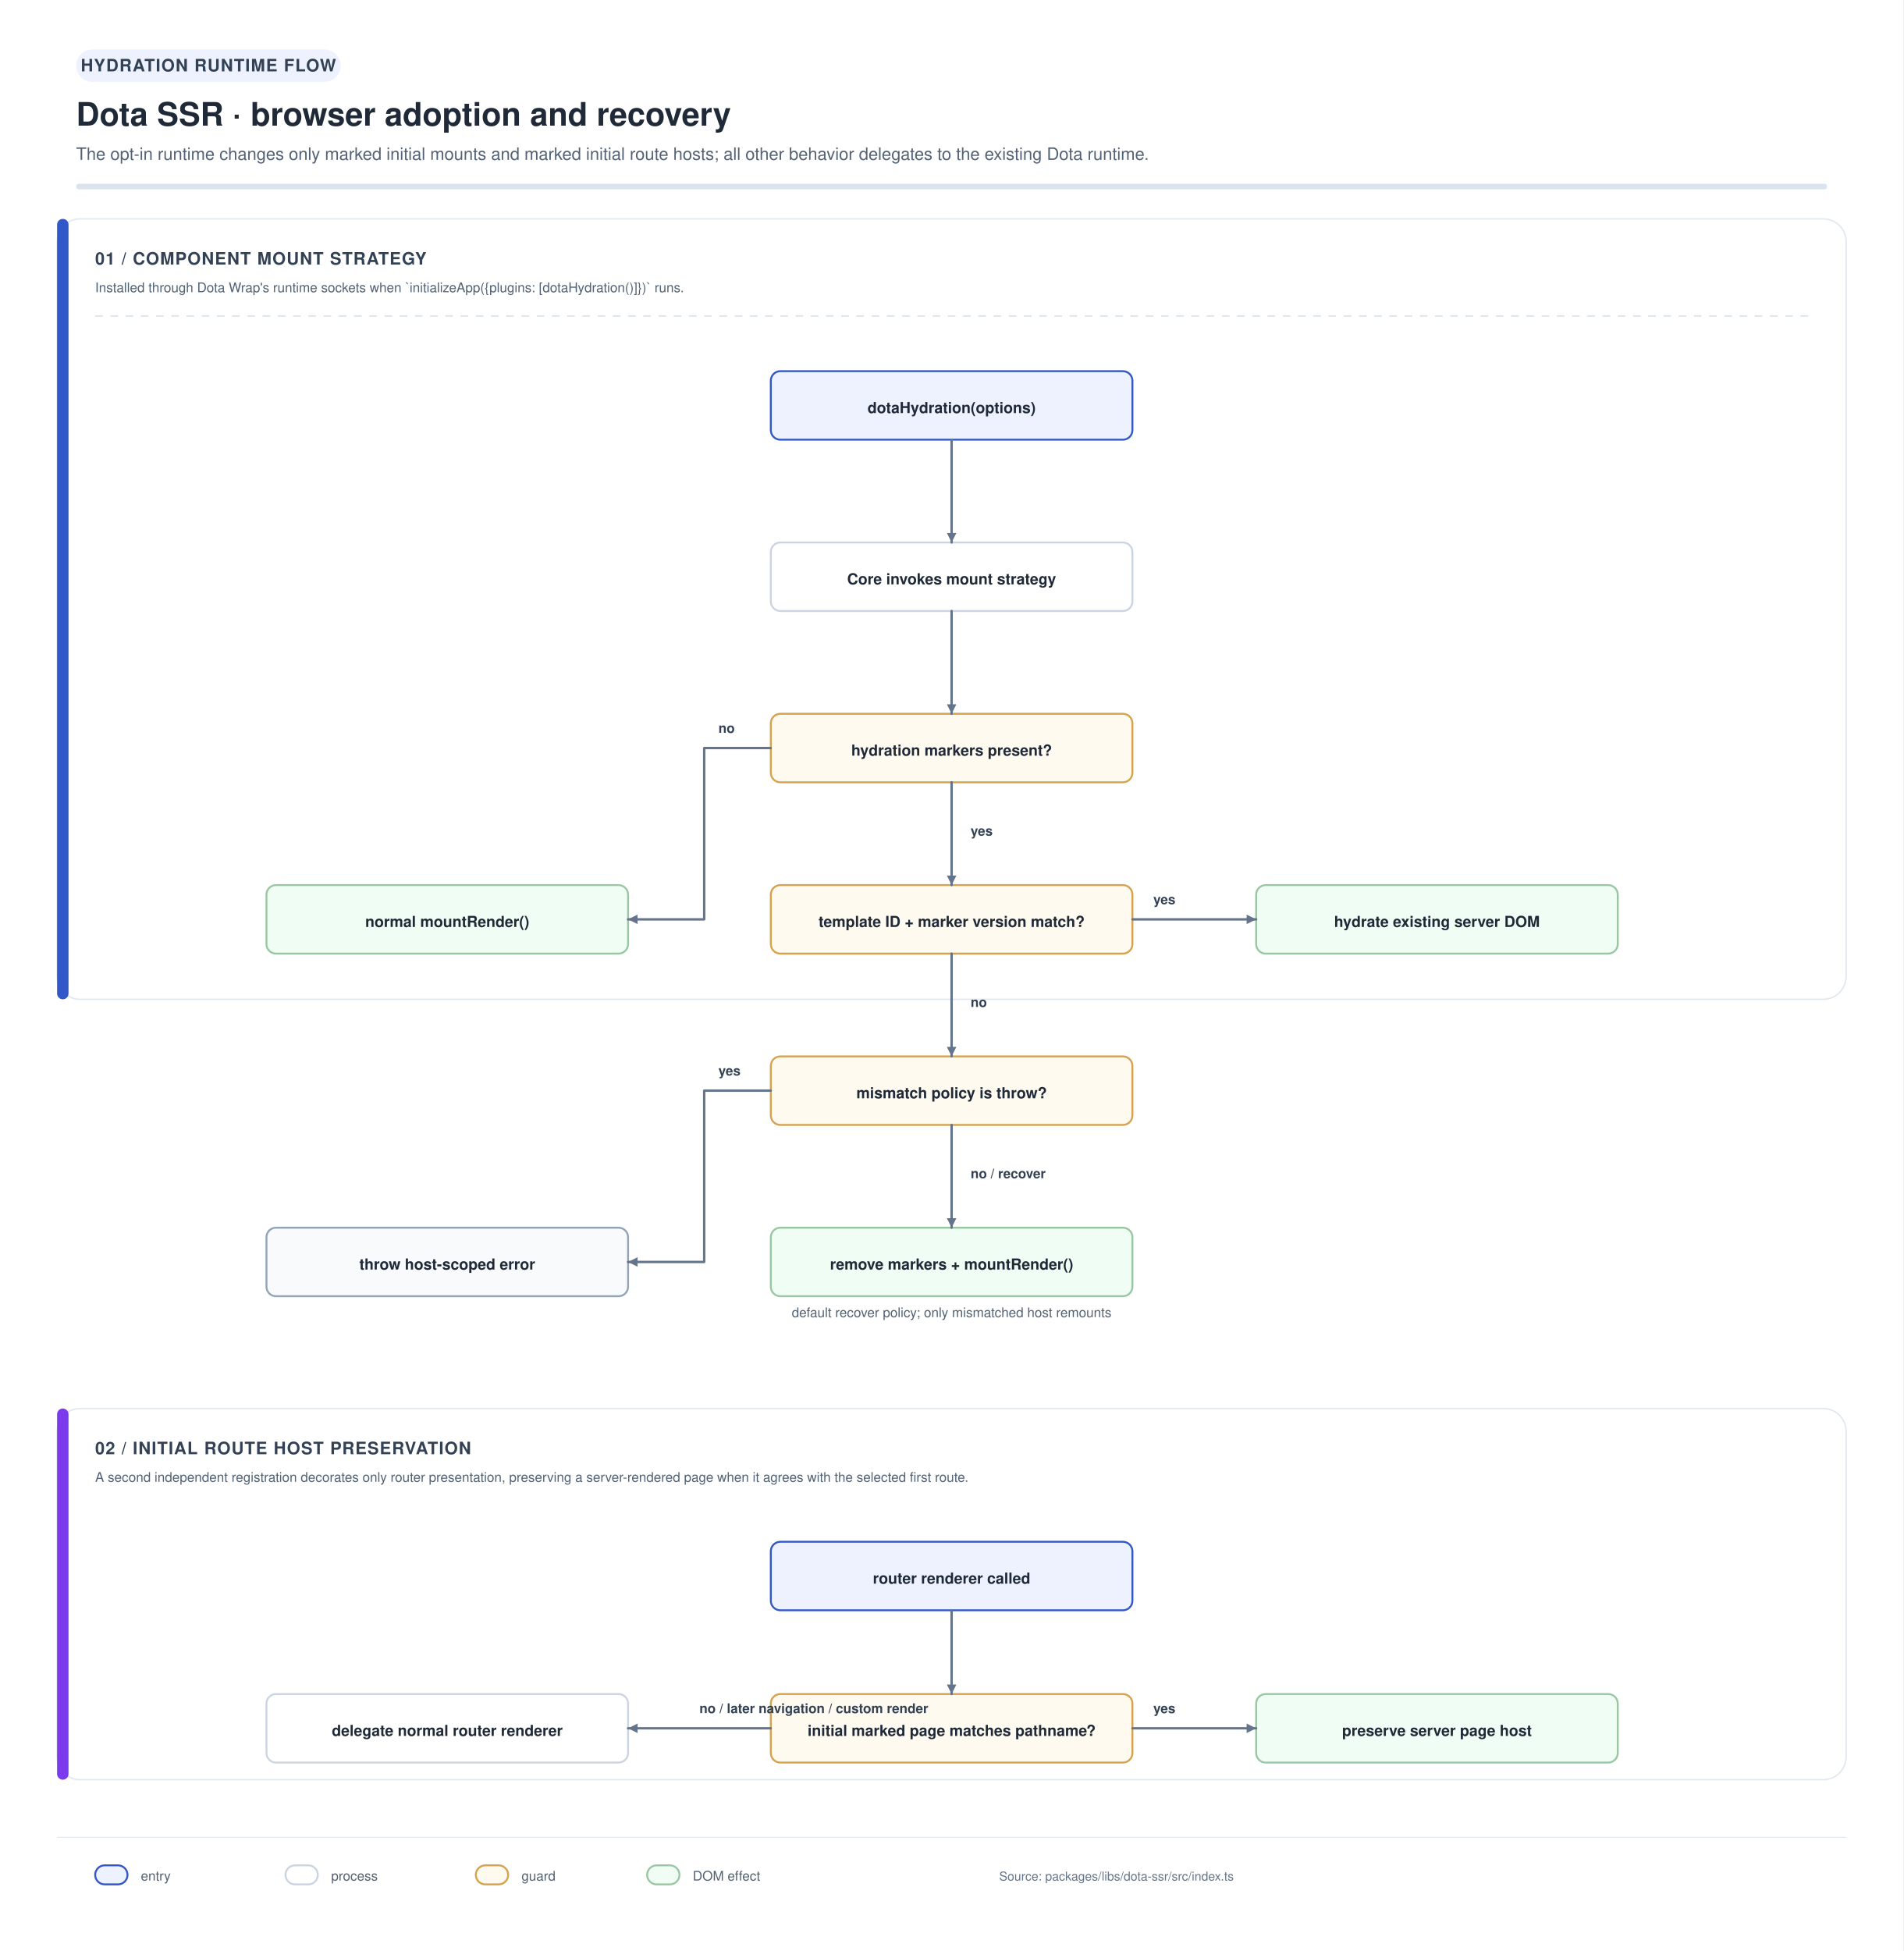
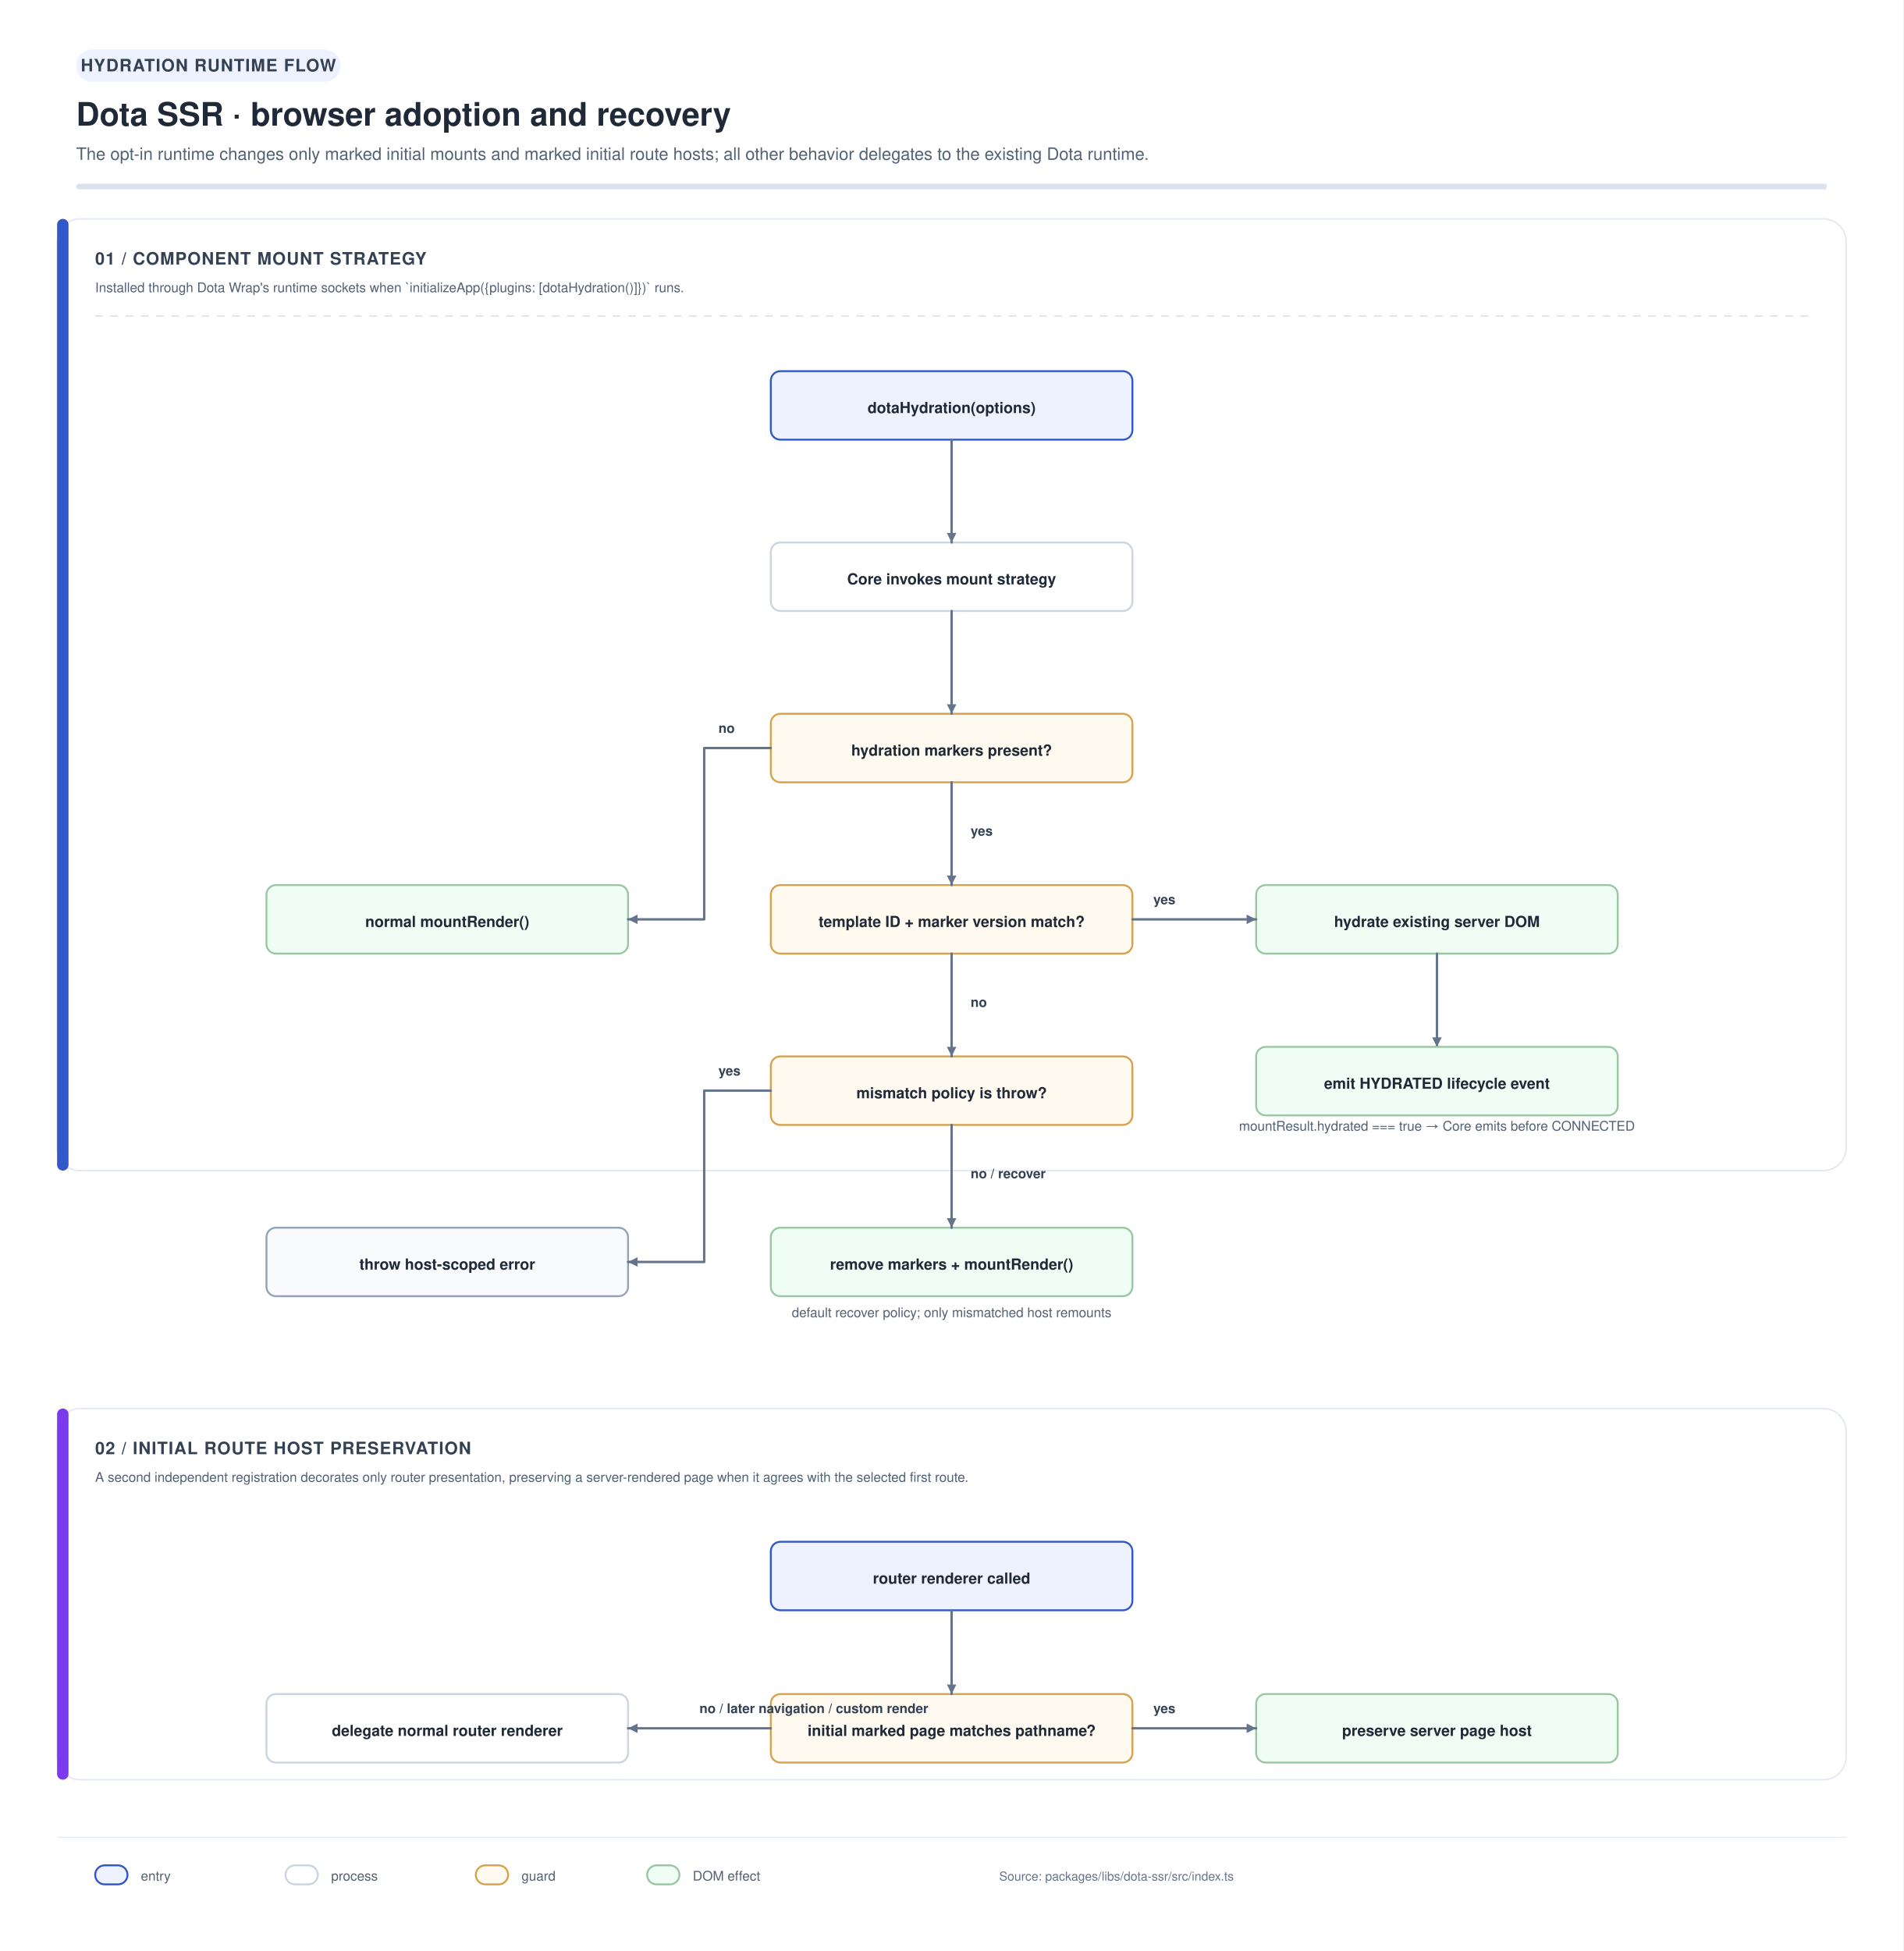
<svg xmlns="http://www.w3.org/2000/svg" viewBox="0 0 2000 2050" width="2000" height="2050" role="img" aria-labelledby="diagram-title diagram-desc">
  <defs>
    <marker id="arrow" viewBox="0 0 10 10" refX="10" refY="5" markerWidth="10" markerHeight="10" orient="auto" markerUnits="userSpaceOnUse">
      <path d="M0 0 L10 5 L0 10 z" fill="#64748b" />
    </marker>
    <style>
svg{background:#fff;text-rendering:geometricPrecision}text{font-family:"DM Sans","Poppins",Helvetica,Arial,sans-serif;fill:#1f2937}.title{font-size:34px;font-weight:700}.subtitle{font-size:18px;fill:#526174}.section{font-size:18px;font-weight:700;letter-spacing:.05em;fill:#334155}.label{font-size:16px;font-weight:700}.annotation{font-size:14px;fill:#526174}.branch{font-size:14px;font-weight:700;fill:#334155}.legend{font-size:14px;fill:#526174}.source{font-size:13px;fill:#64748b}.card{fill:#fff;stroke:#cbd5e1;stroke-width:2;rx:10}.entry{fill:#eef2ff;stroke:#3157c9}.decision{fill:#fffaf0;stroke:#d6a24e}.effect{fill:#f0fdf4;stroke:#9ac7a3}.skip{fill:#f8fafc;stroke:#94a3b8}.connector{fill:none;stroke:#64748b;stroke-width:2.5;stroke-linecap:round;stroke-linejoin:round;marker-end:url(#arrow)}.rail{fill:#3157c9}.boundary{fill:none;stroke:#dbe4ee;stroke-width:1.5;stroke-dasharray:8 8}
</style>
  </defs>
  <rect width="2000" height="2050" fill="#fff" />
  <rect x="80" y="52" width="278" height="34" rx="17" fill="#eef2ff" />
  <text x="219" y="75" text-anchor="middle" class="section" fill="#3157c9">HYDRATION RUNTIME FLOW</text>
  <text x="80" y="132" class="title">Dota SSR · browser adoption and recovery</text>
  <text x="80" y="168" class="subtitle">The opt-in runtime changes only marked initial mounts and marked initial route hosts; all other behavior delegates to the existing Dota runtime.</text>
  <rect x="80" y="193" width="1840" height="6" rx="3" fill="#dbe4ee" />
-   <rect x="60" y="230" width="1880" height="820" rx="24" fill="#fff" stroke="#e2e8f0" stroke-width="1.5" />
-   <rect x="60" y="230" width="12" height="820" rx="6" class="rail" />
+   <rect x="60" y="230" width="1880" height="1000" rx="24" fill="#fff" stroke="#e2e8f0" stroke-width="1.5" />
+   <rect x="60" y="230" width="12" height="1000" rx="6" class="rail" />
  <text x="100" y="278" class="section">01 / COMPONENT MOUNT STRATEGY</text>
  <text x="100" y="307" class="annotation">Installed through Dota Wrap's runtime sockets when `initializeApp({plugins: [dotaHydration()]})` runs.</text>
  <path d="M100 332 H1900" class="boundary" />
  <rect x="810" y="390" width="380" height="72" class="card entry" />
  <text x="1000" y="434" text-anchor="middle" class="label">dotaHydration(options)</text>
  <rect x="810" y="570" width="380" height="72" class="card" />
  <text x="1000" y="614" text-anchor="middle" class="label">Core invokes mount strategy</text>
  <rect x="810" y="750" width="380" height="72" class="card decision" />
  <text x="1000" y="794" text-anchor="middle" class="label">hydration markers present?</text>
  <rect x="280" y="930" width="380" height="72" class="card effect" />
  <text x="470" y="974" text-anchor="middle" class="label">normal mountRender()</text>
  <rect x="810" y="930" width="380" height="72" class="card decision" />
  <text x="1000" y="974" text-anchor="middle" class="label">template ID + marker version match?</text>
  <rect x="1320" y="930" width="380" height="72" class="card effect" />
  <text x="1510" y="974" text-anchor="middle" class="label">hydrate existing server DOM</text>
  <rect x="810" y="1110" width="380" height="72" class="card decision" />
  <text x="1000" y="1154" text-anchor="middle" class="label">mismatch policy is throw?</text>
  <rect x="280" y="1290" width="380" height="72" class="card skip" />
  <text x="470" y="1334" text-anchor="middle" class="label">throw host-scoped error</text>
  <rect x="810" y="1290" width="380" height="72" class="card effect" />
  <text x="1000" y="1334" text-anchor="middle" class="label">remove markers + mountRender()</text>
  <text x="1000" y="1384" text-anchor="middle" class="annotation">default recover policy; only mismatched host remounts</text>
  <path d="M1000 462V570" class="connector" />
  <path d="M1000 642V750" class="connector" />
  <path d="M810 786H740V966H660" class="connector" />
  <text x="755" y="770" class="branch">no</text>
  <path d="M1000 822V930" class="connector" />
  <text x="1020" y="878" class="branch">yes</text>
  <path d="M1190 966H1320" class="connector" />
  <text x="1212" y="950" class="branch">yes</text>
+   <path d="M1510 1002V1100" class="connector" />
  <path d="M1000 1002V1110" class="connector" />
  <text x="1020" y="1058" class="branch">no</text>
  <path d="M810 1146H740V1326H660" class="connector" />
  <text x="755" y="1130" class="branch">yes</text>
  <path d="M1000 1182V1290" class="connector" />
  <text x="1020" y="1238" class="branch">no / recover</text>
+   <rect x="1320" y="1100" width="380" height="72" class="card effect" />
+   <text x="1510" y="1144" text-anchor="middle" class="label">emit HYDRATED lifecycle event</text>
+   <text x="1510" y="1188" text-anchor="middle" class="annotation">mountResult.hydrated === true → Core emits before CONNECTED</text>
  <rect x="60" y="1480" width="1880" height="390" rx="24" fill="#fff" stroke="#e2e8f0" stroke-width="1.5" />
  <rect x="60" y="1480" width="12" height="390" rx="6" fill="#7c3aed" />
  <text x="100" y="1528" class="section">02 / INITIAL ROUTE HOST PRESERVATION</text>
  <text x="100" y="1557" class="annotation">A second independent registration decorates only router presentation, preserving a server-rendered page when it agrees with the selected first route.</text>
  <rect x="810" y="1620" width="380" height="72" class="card entry" />
  <text x="1000" y="1664" text-anchor="middle" class="label">router renderer called</text>
  <rect x="810" y="1780" width="380" height="72" class="card decision" />
  <text x="1000" y="1824" text-anchor="middle" class="label">initial marked page matches pathname?</text>
  <rect x="1320" y="1780" width="380" height="72" class="card effect" />
  <text x="1510" y="1824" text-anchor="middle" class="label">preserve server page host</text>
  <rect x="280" y="1780" width="380" height="72" class="card" />
  <text x="470" y="1824" text-anchor="middle" class="label">delegate normal router renderer</text>
  <path d="M1000 1692V1780" class="connector" />
  <path d="M810 1816H660" class="connector" />
  <text x="735" y="1800" class="branch">no / later navigation / custom render</text>
  <path d="M1190 1816H1320" class="connector" />
  <text x="1212" y="1800" class="branch">yes</text>
  <rect x="60" y="1930" width="1880" height="1" fill="#e2e8f0" />
  <rect x="100" y="1960" width="34" height="20" rx="5" class="card entry" />
  <text x="148" y="1976" class="legend">entry</text>
  <rect x="300" y="1960" width="34" height="20" rx="5" class="card" />
  <text x="348" y="1976" class="legend">process</text>
  <rect x="500" y="1960" width="34" height="20" rx="5" class="card decision" />
  <text x="548" y="1976" class="legend">guard</text>
  <rect x="680" y="1960" width="34" height="20" rx="5" class="card effect" />
  <text x="728" y="1976" class="legend">DOM effect</text>
  <text x="1050" y="1976" class="source">Source: packages/libs/dota-ssr/src/index.ts</text>
</svg>
